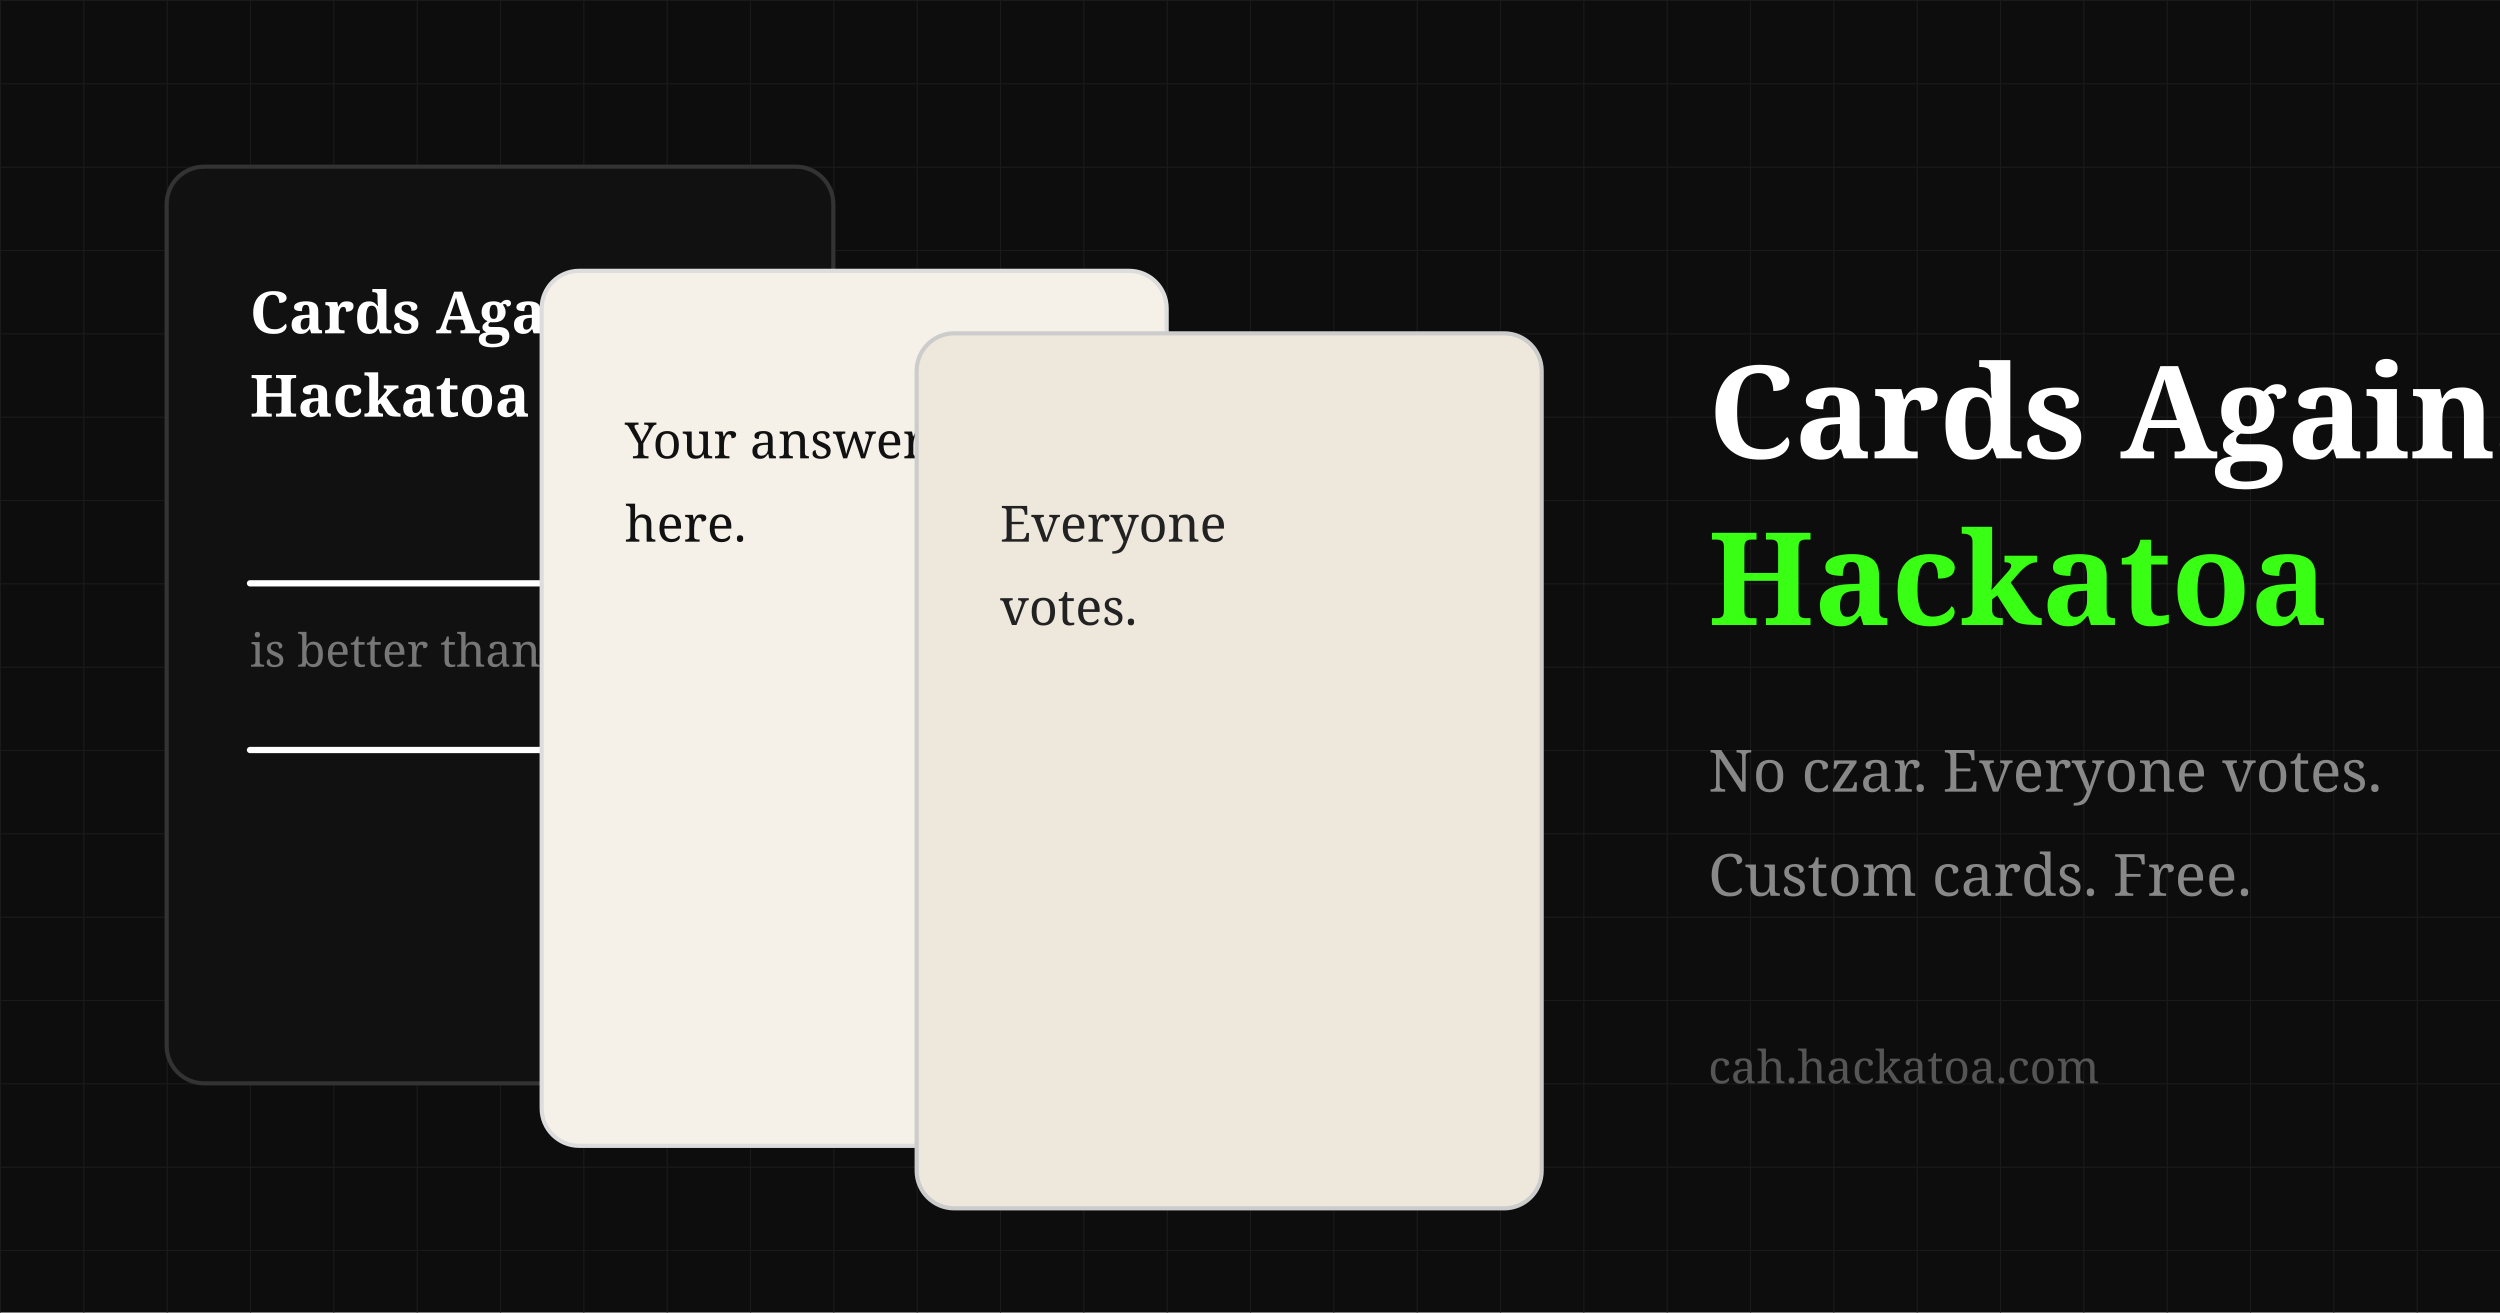
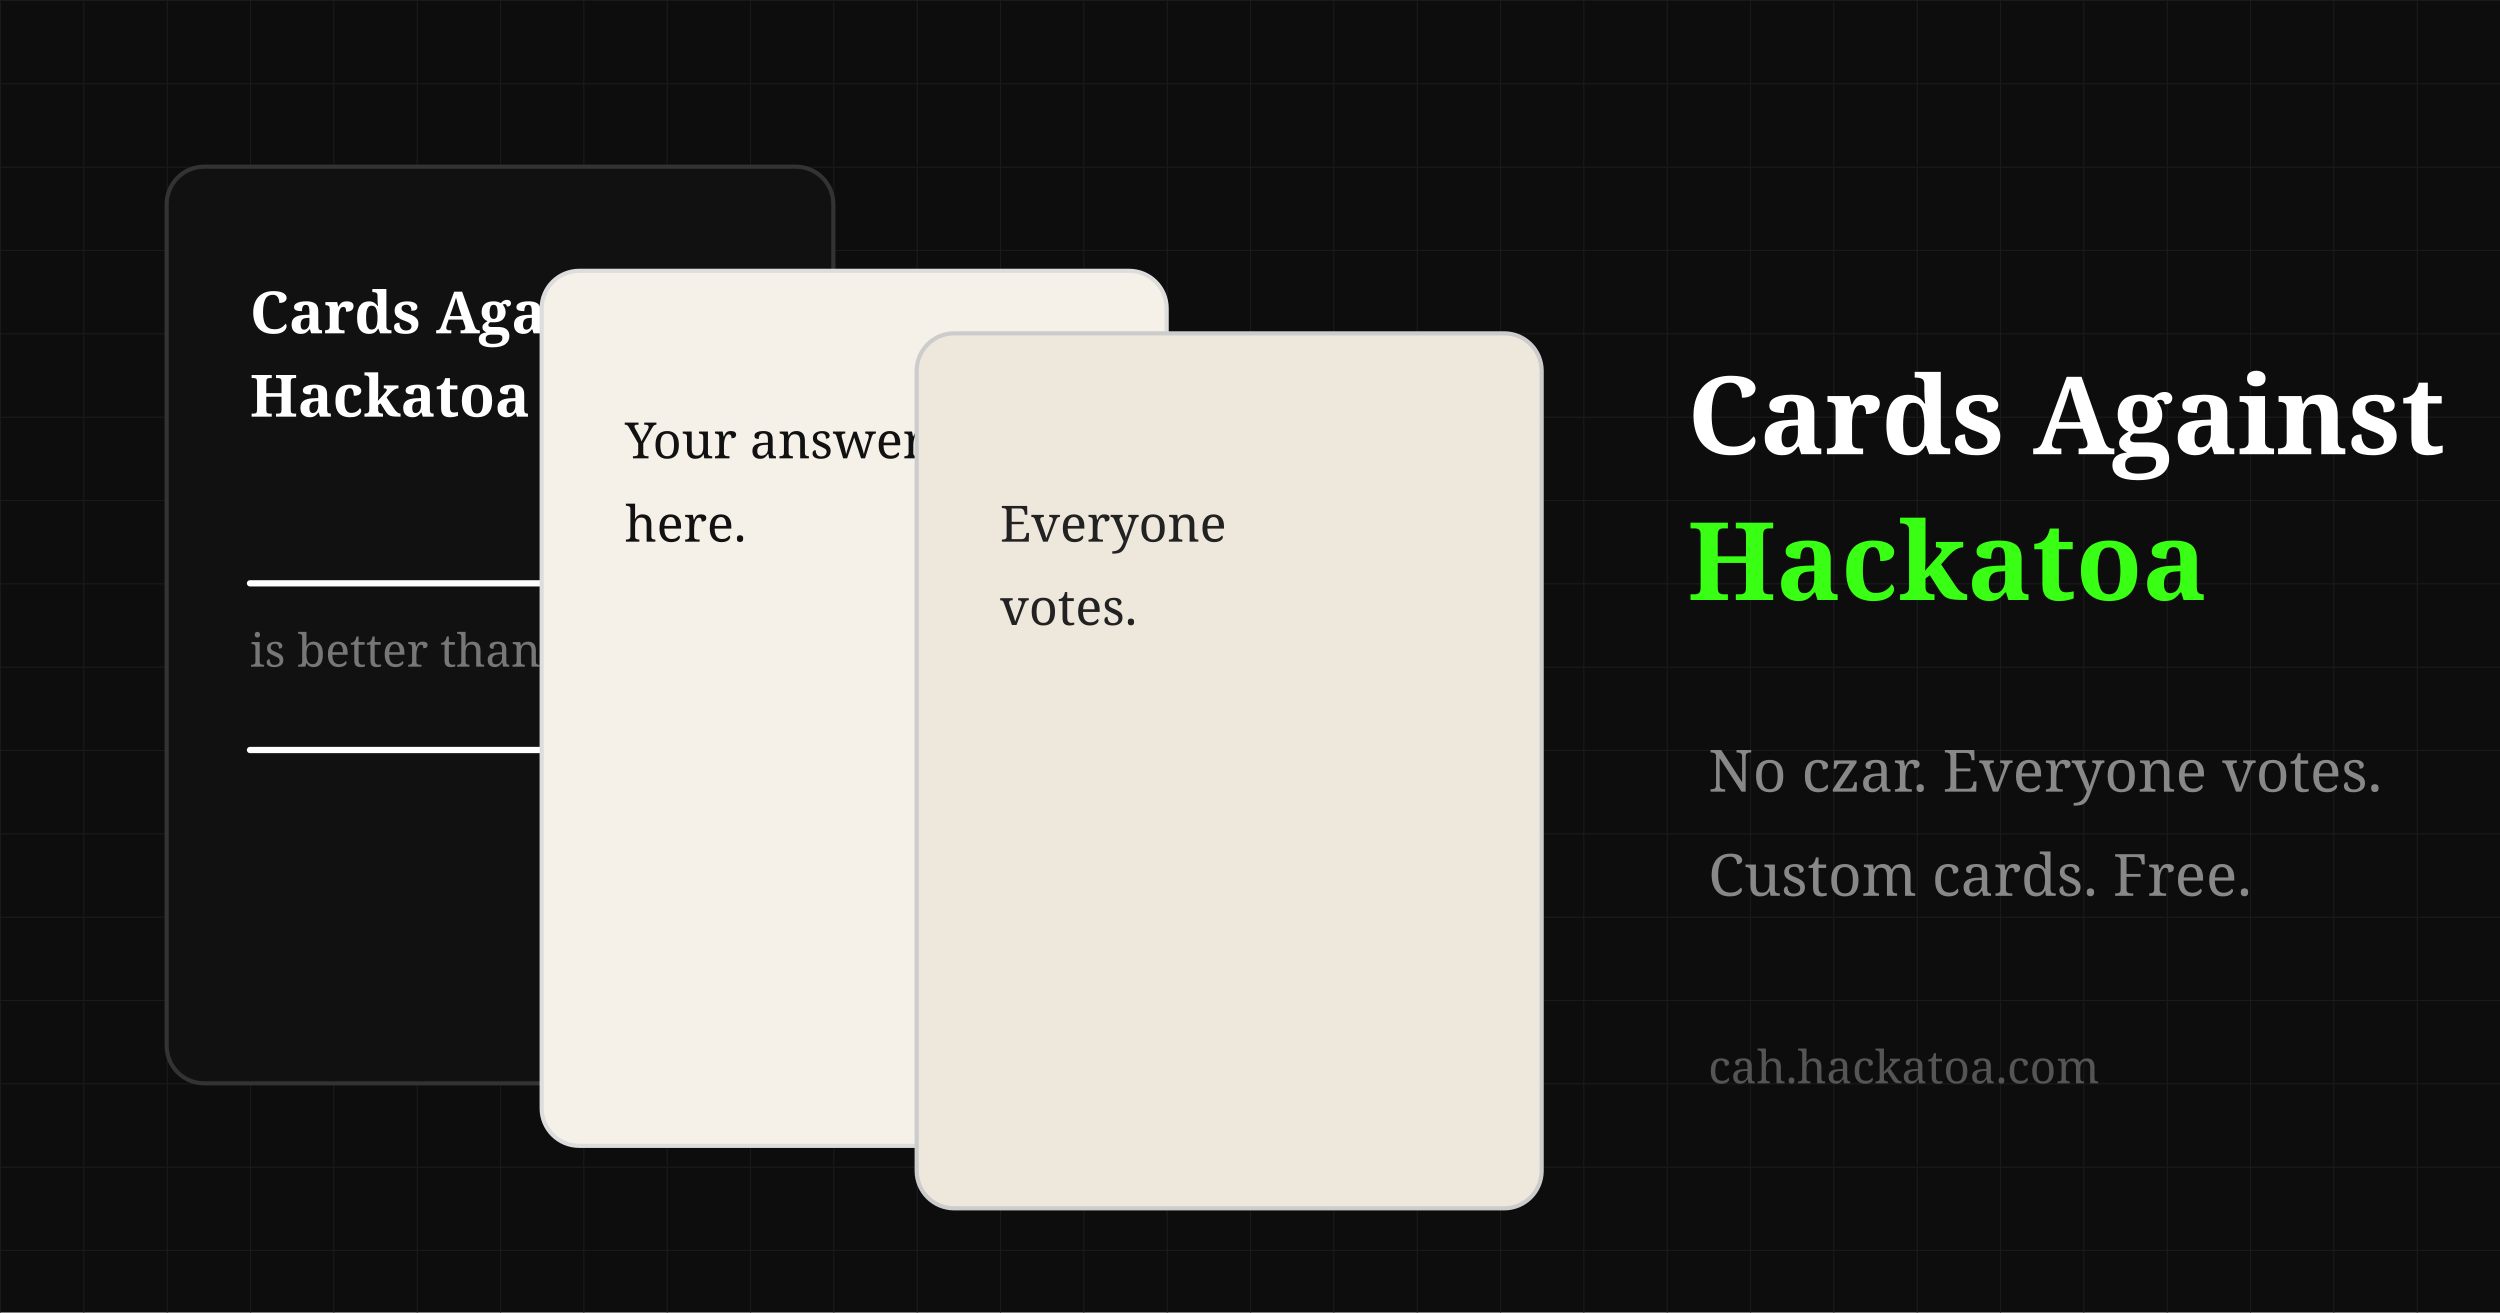
<svg xmlns="http://www.w3.org/2000/svg" viewBox="0 0 1200 630" width="1200" height="630">
  <rect width="1200" height="630" fill="#0d0d0d" />
  <defs>
    <pattern id="grid" width="40" height="40" patternUnits="userSpaceOnUse">
      <path d="M 40 0 L 0 0 0 40" fill="none" stroke="#1a1a1a" stroke-width="1" />
    </pattern>
  </defs>
  <rect width="1200" height="630" fill="url(#grid)" />
  <rect x="80" y="80" width="320" height="440" rx="18" fill="#111" stroke="#333" stroke-width="2" />
  <text x="120" y="160" font-family="Georgia,serif" font-size="28" fill="#fff" font-weight="bold">Cards Against</text>
  <text x="120" y="200" font-family="Georgia,serif" font-size="28" fill="#fff" font-weight="bold">Hackatoa</text>
  <line x1="120" y1="280" x2="360" y2="280" stroke="#fff" stroke-width="3" stroke-linecap="round" />
  <text x="120" y="320" font-family="Georgia,serif" font-size="22" fill="#777">is better than</text>
  <line x1="120" y1="360" x2="340" y2="360" stroke="#fff" stroke-width="3" stroke-linecap="round" />
  <rect x="260" y="130" width="300" height="420" rx="18" fill="#f5f0e8" stroke="#ddd" stroke-width="2" />
  <text x="300" y="220" font-family="Georgia,serif" font-size="24" fill="#111">Your answer</text>
  <text x="300" y="260" font-family="Georgia,serif" font-size="24" fill="#111">here.</text>
  <rect x="440" y="160" width="300" height="420" rx="18" fill="#eee8dc" stroke="#ccc" stroke-width="2" />
  <text x="480" y="260" font-family="Georgia,serif" font-size="24" fill="#222">Everyone</text>
  <text x="480" y="300" font-family="Georgia,serif" font-size="24" fill="#222">votes.</text>
-   <text x="820" y="220" font-family="Georgia,serif" font-size="62" fill="#fff" font-weight="bold">Cards Against</text>
-   <text x="820" y="300" font-family="Georgia,serif" font-size="62" fill="#39ff14" font-weight="bold">Hackatoa</text>
+   <text x="810" y="218" font-family="Georgia,serif" font-size="52" fill="#fff" font-weight="bold">Cards Against</text>
+   <text x="810" y="288" font-family="Georgia,serif" font-size="52" fill="#39ff14" font-weight="bold">Hackatoa</text>
  <text x="820" y="380" font-family="Georgia,serif" font-size="28" fill="#888">No czar. Everyone votes.</text>
  <text x="820" y="430" font-family="Georgia,serif" font-size="28" fill="#888">Custom cards. Free.</text>
  <text x="820" y="520" font-family="Georgia,serif" font-size="22" fill="#555">cah.hackatoa.com</text>
</svg>
